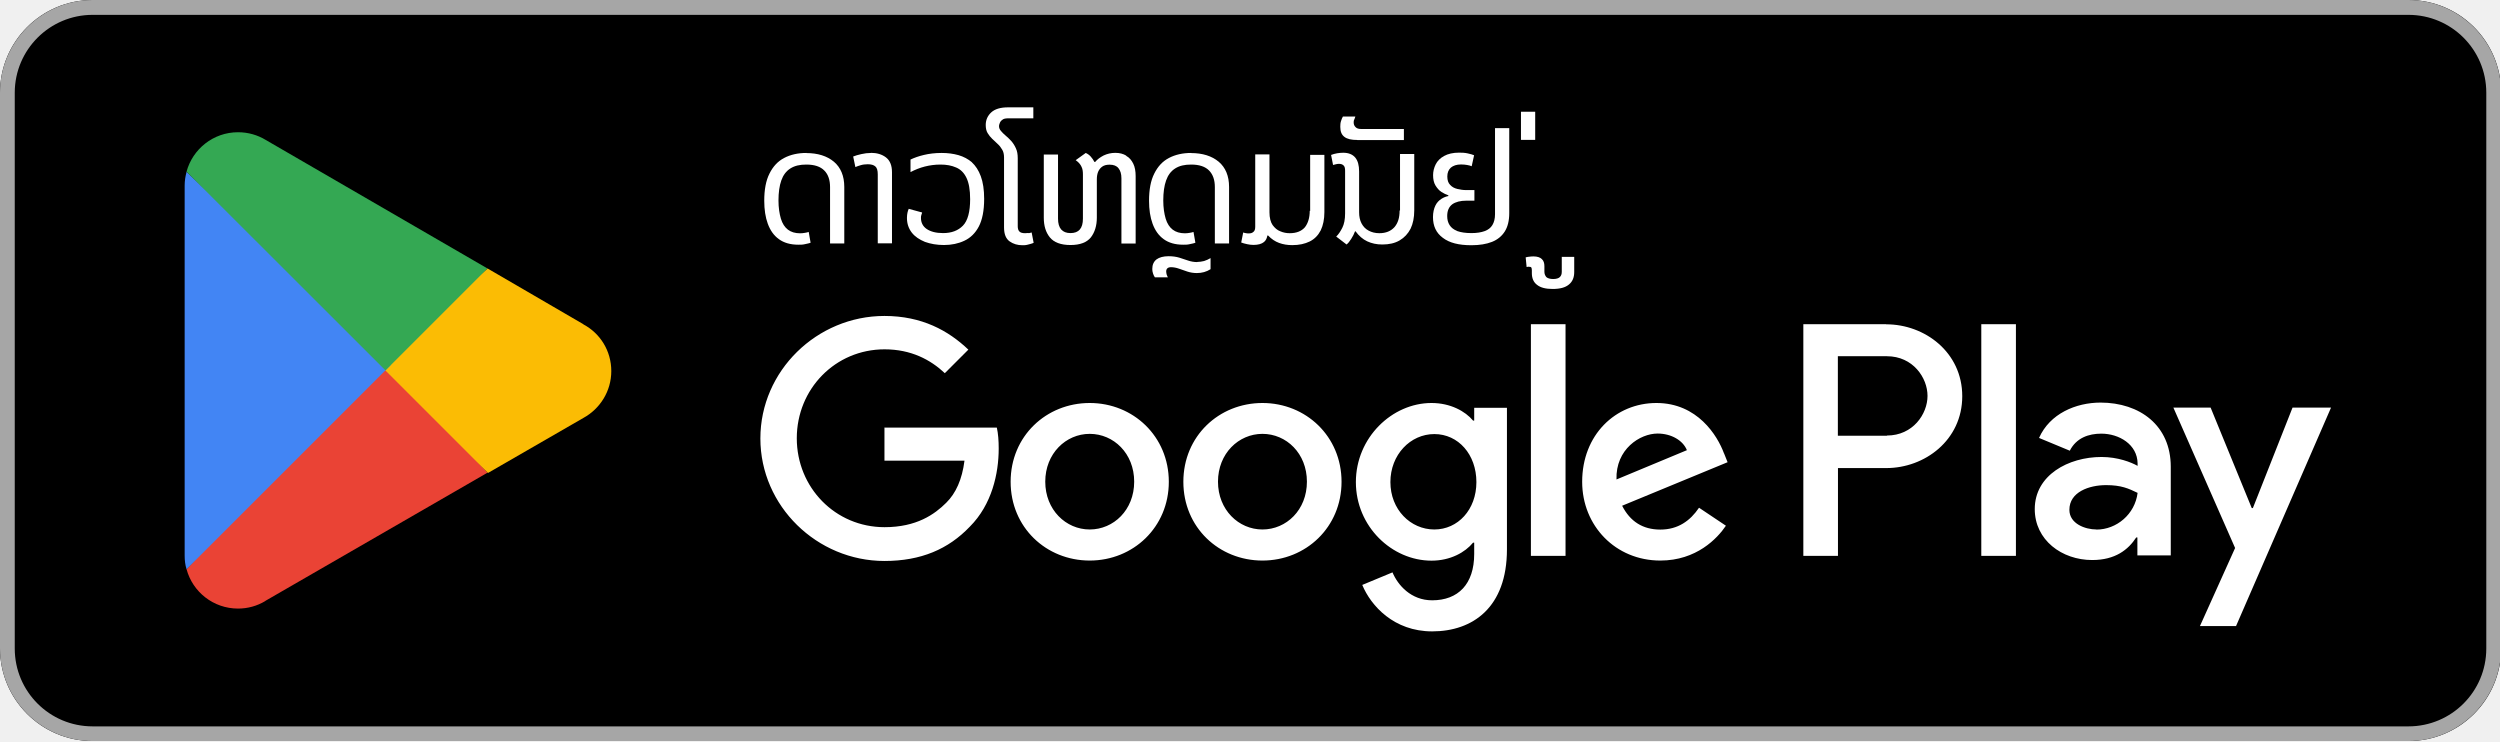
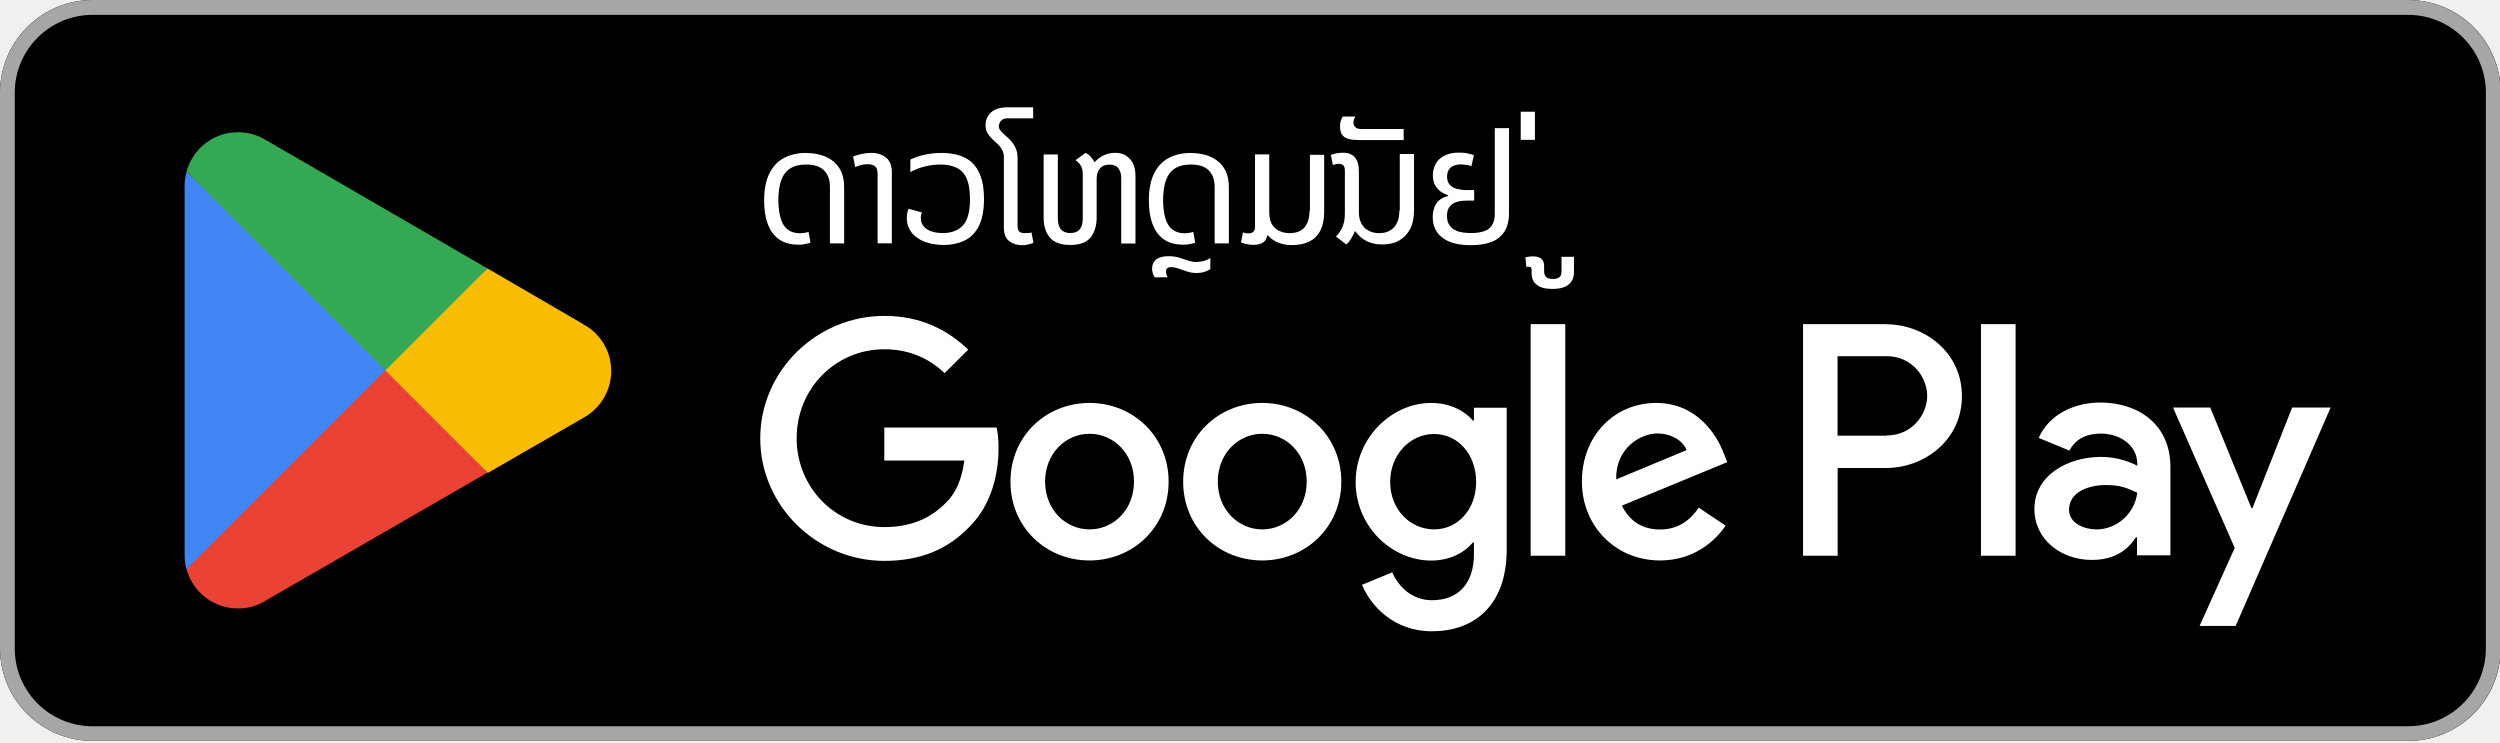
- <svg xmlns="http://www.w3.org/2000/svg" id="artwork" version="1.1" viewBox="0 0 238.96 70.87">
+ <svg xmlns="http://www.w3.org/2000/svg" id="artwork" version="1.1" viewBox="0 0 239 71">
  <defs>
    <style>
      .st0 {
        fill: #4285f4;
      }

      .st1 {
        fill: #a6a6a6;
      }

      .st2 {
        fill: #34a853;
      }

      .st3 {
        fill: #fbbc04;
      }

      .st4 {
        fill: #fff;
      }

      .st5 {
        fill: #ea4335;
      }
    </style>
  </defs>
  <g>
    <rect y="0" width="239.07" height="70.83" rx="8.85" ry="8.85" />
    <path class="st1" d="M230.21,1.42c4.11,0,7.44,3.33,7.44,7.44v53.13c0,4.11-3.33,7.44-7.44,7.44H8.85c-4.11,0-7.44-3.33-7.44-7.44V8.85C1.42,4.75,4.75,1.42,8.85,1.42h221.36M230.21,0H8.85C3.98,0,0,3.98,0,8.85v53.13c0,4.87,3.98,8.85,8.85,8.85h221.36c4.87,0,8.85-3.98,8.85-8.85V8.85C239.07,3.98,235.08,0,230.21,0h0Z" />
    <path class="st4" d="M120.67,38.52c-4.16,0-7.56,3.17-7.56,7.53s3.4,7.53,7.56,7.53,7.56-3.19,7.56-7.53-3.4-7.53-7.56-7.53ZM120.67,50.61c-2.28,0-4.25-1.88-4.25-4.57s1.97-4.57,4.25-4.57,4.25,1.86,4.25,4.57-1.97,4.57-4.25,4.57ZM104.16,38.52c-4.16,0-7.56,3.17-7.56,7.53s3.4,7.53,7.56,7.53,7.56-3.19,7.56-7.53-3.4-7.53-7.56-7.53ZM104.16,50.61c-2.28,0-4.25-1.88-4.25-4.57s1.97-4.57,4.25-4.57,4.25,1.86,4.25,4.57-1.97,4.57-4.25,4.57ZM84.54,40.84v3.19h7.65c-.23,1.81-.83,3.12-1.74,4.02-1.12,1.12-2.85,2.34-5.9,2.34-4.71,0-8.39-3.79-8.39-8.5s3.68-8.5,8.39-8.5c2.53,0,4.39.99,5.76,2.28l2.25-2.25c-1.91-1.82-4.44-3.22-8.02-3.22-6.45,0-11.86,5.24-11.86,11.71s5.42,11.71,11.86,11.71c3.49,0,6.11-1.13,8.16-3.28,2.11-2.11,2.76-5.08,2.76-7.47,0-.74-.05-1.43-.18-2h-10.75v-.02ZM164.78,43.32c-.62-1.68-2.53-4.8-6.45-4.8s-7.1,3.05-7.1,7.53c0,4.21,3.19,7.53,7.47,7.53,3.45,0,5.45-2.11,6.27-3.33l-2.57-1.72c-.85,1.26-2.02,2.09-3.7,2.09s-2.89-.78-3.65-2.28l10.08-4.16-.34-.85h-.02ZM154.51,45.83c-.09-2.9,2.25-4.39,3.93-4.39,1.31,0,2.43.66,2.8,1.59,0,0-6.73,2.8-6.73,2.8ZM146.33,53.13h3.31v-22.14h-3.31v22.14ZM140.91,40.2h-.11c-.74-.89-2.16-1.68-3.97-1.68-3.77,0-7.23,3.31-7.23,7.56s3.45,7.51,7.23,7.51c1.81,0,3.22-.8,3.97-1.72h.11v1.08c0,2.89-1.54,4.43-4.02,4.43-2.02,0-3.28-1.45-3.79-2.67l-2.89,1.2c.83,2,3.03,4.44,6.68,4.44,3.88,0,7.15-2.28,7.15-7.84v-13.53h-3.13s0,1.22,0,1.22ZM137.1,50.61c-2.28,0-4.2-1.91-4.2-4.53s1.91-4.59,4.2-4.59,4.02,1.95,4.02,4.59-1.77,4.53-4.02,4.53ZM180.29,30.99h-7.92v22.14h3.31v-8.39h4.62c3.67,0,7.26-2.66,7.26-6.87s-3.59-6.87-7.26-6.87h-.02ZM180.36,41.65h-4.69v-7.6h4.69c2.48,0,3.88,2.05,3.88,3.79s-1.4,3.79-3.88,3.79h0v.02ZM200.8,38.48c-2.39,0-4.87,1.06-5.9,3.38l2.94,1.22c.62-1.22,1.79-1.63,3.01-1.63,1.7,0,3.45,1.03,3.47,2.85v.23c-.6-.34-1.88-.85-3.45-.85-3.17,0-6.38,1.74-6.38,4.98,0,2.96,2.59,4.87,5.49,4.87,2.21,0,3.45-.99,4.21-2.16h.11v1.72h3.19v-8.48c0-3.93-2.94-6.13-6.73-6.13,0,0,.04,0,.04,0ZM200.39,50.61c-1.08,0-2.59-.55-2.59-1.88,0-1.7,1.88-2.36,3.51-2.36,1.45,0,2.14.32,3.01.74-.25,2.05-2.02,3.51-3.93,3.51h0v-.02ZM219.13,38.96l-3.79,9.6h-.11l-3.93-9.6h-3.56l5.9,13.42-3.36,7.46h3.45l9.08-20.88s-3.68,0-3.68,0ZM189.38,53.13h3.31v-22.14h-3.31v22.14Z" />
    <g>
      <path class="st5" d="M36.69,34.39l-18.86,20.01h0c.58,2.18,2.57,3.77,4.92,3.77.94,0,1.82-.25,2.59-.71l.05-.04,21.21-12.24-9.93-10.82h.02v.02Z" />
      <path class="st3" d="M55.76,30.99h0l-9.16-5.33-10.32,9.19,10.36,10.36,9.12-5.26c1.59-.87,2.67-2.55,2.67-4.48s-1.06-3.61-2.66-4.46h0l-.02-.02Z" />
      <path class="st0" d="M17.83,16.43c-.11.43-.18.85-.18,1.31v35.36c0,.46.05.89.18,1.31l19.5-19.5s-19.5-18.49-19.5-18.49Z" />
      <path class="st2" d="M36.83,35.42l9.76-9.76-21.2-12.29c-.76-.46-1.66-.73-2.64-.73-2.36,0-4.34,1.61-4.92,3.77h0l19,18.98h0v.02Z" />
    </g>
  </g>
  <g>
    <path class="st4" d="M77.08,14.62c-.81,0-1.52.16-2.13.48s-1.06.81-1.4,1.49c-.34.67-.5,1.54-.5,2.6,0,.83.11,1.58.34,2.2s.57,1.12,1.06,1.47c.48.35,1.1.53,1.86.53.21,0,.43,0,.62-.05s.39-.07.55-.14l-.18-1.03c-.12.04-.25.07-.39.09-.14.02-.27.04-.43.04-.48,0-.87-.12-1.17-.35-.3-.23-.53-.58-.67-1.05-.14-.48-.23-1.05-.23-1.74,0-.76.09-1.4.27-1.91s.46-.89.87-1.15.9-.37,1.52-.37c.78,0,1.35.19,1.72.57.37.37.55.9.55,1.58v5.39h1.36v-5.4c0-1.05-.34-1.86-.99-2.41-.66-.55-1.54-.83-2.66-.83l.02.02Z" />
    <path class="st4" d="M83.25,14.62c-.3,0-.62.04-.92.11-.3.07-.57.14-.78.23l.21,1.01c.14-.07.32-.12.51-.18s.43-.09.67-.09c.34,0,.57.07.73.21s.23.39.23.76v6.59h1.36v-6.79c0-.66-.19-1.12-.57-1.42-.39-.3-.87-.44-1.45-.44Z" />
    <path class="st4" d="M92.91,15.52c-.37-.32-.81-.55-1.29-.69-.5-.14-1.03-.21-1.61-.21-.64,0-1.2.07-1.7.19-.51.12-.92.27-1.28.44v1.2c.44-.23.89-.41,1.36-.53s.97-.19,1.51-.19c.57,0,1.06.09,1.49.28.43.18.76.51.99.99.23.48.35,1.15.35,2.04,0,1.2-.23,2.06-.69,2.53s-1.08.71-1.9.71c-.67,0-1.19-.14-1.56-.39s-.55-.62-.55-1.05c0-.11,0-.21.04-.3s.05-.16.07-.23l-1.28-.35c-.05.11-.09.23-.12.37s-.05.3-.05.5c0,.55.16,1.01.46,1.4.3.39.73.67,1.26.89.53.19,1.13.3,1.82.3.73,0,1.38-.14,1.95-.41.58-.27,1.05-.73,1.38-1.36s.51-1.52.51-2.64c0-.87-.11-1.59-.32-2.16s-.5-1.01-.87-1.35l.02.02Z" />
    <path class="st4" d="M98.29,22.27c-.11,0-.19.02-.3.02-.27,0-.44-.05-.55-.16s-.16-.28-.16-.5v-6.5c0-.37-.05-.69-.18-.96-.12-.27-.27-.5-.44-.69-.18-.19-.35-.37-.55-.53-.18-.16-.34-.3-.44-.44-.12-.14-.18-.28-.18-.46,0-.07.02-.16.07-.28.04-.12.12-.23.25-.32.12-.11.32-.14.57-.14h2.39v-1.05h-2.41c-.73,0-1.26.16-1.61.48s-.53.73-.53,1.2c0,.3.05.57.18.78s.27.39.44.55.34.32.51.48c.18.16.32.34.44.55.12.19.18.44.18.74v6.7c0,.64.18,1.08.53,1.33s.76.37,1.22.37c.14,0,.32,0,.5-.05s.39-.09.58-.18l-.19-.99s-.18.05-.27.07l-.05-.02Z" />
    <path class="st4" d="M107.66,14.88c-.3-.18-.64-.27-1.05-.27s-.78.09-1.12.25c-.34.18-.6.37-.81.62h-.07c-.09-.18-.21-.35-.35-.51-.14-.16-.3-.27-.48-.35l-.96.69c.27.19.46.41.55.62.11.21.14.46.14.74v4.23c0,.92-.39,1.38-1.19,1.38-.39,0-.69-.12-.89-.35s-.3-.58-.3-1.03v-6.13h-1.36v6.04c0,.78.19,1.4.58,1.88s1.05.73,1.97.73,1.56-.25,1.95-.73c.37-.48.57-1.12.57-1.88v-3.67c0-.27.04-.51.12-.71.09-.21.21-.37.39-.5s.41-.19.71-.19c.39,0,.67.11.85.34.18.23.28.53.28.96v6.24h1.36v-6.45c0-.46-.07-.87-.23-1.19s-.37-.58-.67-.74v-.02Z" />
    <path class="st4" d="M114.43,25.05c-.3,0-.58-.05-.85-.14s-.55-.19-.85-.28c-.3-.09-.64-.14-1.03-.14-.5,0-.89.11-1.15.3-.27.21-.41.51-.41.92,0,.14.02.28.07.43.04.14.11.27.18.37h1.24s-.09-.18-.12-.28c-.02-.11-.04-.19-.04-.28,0-.27.16-.41.46-.41.25,0,.5.05.76.14s.53.18.81.28c.28.09.58.14.9.14.48,0,.92-.12,1.31-.37v-1.06c-.19.12-.41.21-.62.28-.23.05-.44.09-.66.09l-.02.02Z" />
    <path class="st4" d="M113.86,14.62c-.81,0-1.52.16-2.13.48s-1.06.81-1.4,1.49c-.34.67-.5,1.54-.5,2.6,0,.83.11,1.58.34,2.2s.57,1.12,1.06,1.47c.48.35,1.1.53,1.86.53.21,0,.43,0,.62-.05s.39-.07.55-.14l-.18-1.03c-.12.04-.25.07-.39.09-.14.02-.27.04-.43.04-.48,0-.87-.12-1.17-.35-.3-.23-.53-.58-.67-1.05-.14-.48-.23-1.05-.23-1.74,0-.76.09-1.4.27-1.91s.46-.89.87-1.15.9-.37,1.52-.37c.78,0,1.35.19,1.72.57s.55.9.55,1.58v5.39h1.36v-5.4c0-1.05-.34-1.86-.99-2.41-.66-.55-1.54-.83-2.66-.83l.02.02Z" />
    <path class="st4" d="M125.19,20.14c0,.67-.16,1.19-.46,1.58-.32.37-.8.57-1.45.57-.3,0-.6-.05-.9-.18-.3-.11-.53-.32-.74-.6-.19-.28-.3-.69-.3-1.22v-5.53h-1.36v6.91c0,.23-.05.41-.18.5-.12.11-.27.14-.44.14-.07,0-.16,0-.25-.02-.09,0-.18-.04-.28-.07l-.19.96c.18.07.35.11.57.16.19.04.39.07.6.07.44,0,.78-.09,1.01-.28.19-.16.28-.37.32-.62h.07c.32.34.67.57,1.05.71s.8.21,1.26.21c.66,0,1.2-.12,1.67-.35.46-.23.8-.58,1.05-1.06.23-.48.35-1.06.35-1.75v-5.47h-1.36v5.39-.02Z" />
    <path class="st4" d="M129.76,13.39h4.43v-1.06h-4.07c-.25,0-.43-.05-.55-.18-.11-.11-.18-.25-.18-.43,0-.09,0-.19.05-.28s.07-.19.11-.3h-1.19c-.07.11-.12.25-.18.43s-.07.35-.07.55c0,.44.12.76.39.96.27.21.67.3,1.24.3l.02.02Z" />
    <path class="st4" d="M133.78,20.14c0,.67-.16,1.19-.5,1.58-.34.37-.81.57-1.44.57-.39,0-.74-.09-1.03-.25-.3-.16-.51-.39-.67-.69s-.23-.66-.23-1.06v-3.9c0-.58-.12-1.03-.37-1.33s-.64-.46-1.15-.46c-.18,0-.39.02-.58.05-.21.04-.41.09-.58.16l.19.96s.18-.04.27-.07c.09-.02.19-.04.28-.04.21,0,.35.05.46.16s.14.27.14.51v4.07c0,.57-.09,1.03-.27,1.38s-.37.64-.58.83l.99.76c.14-.11.3-.3.44-.53.16-.25.28-.48.37-.73h.05c.32.44.69.76,1.12.96s.9.3,1.44.3c.64,0,1.19-.12,1.65-.39s.8-.64,1.05-1.12c.23-.48.35-1.06.35-1.75v-5.39h-1.36v5.39l-.04.02Z" />
    <path class="st4" d="M142.9,20.48c0,.43-.09.76-.25,1.03s-.41.46-.74.58-.74.19-1.26.19c-.57,0-1.01-.07-1.35-.19-.34-.14-.58-.32-.74-.57s-.23-.53-.23-.87c0-.51.16-.87.48-1.12.32-.23.78-.35,1.36-.35h.76v-1.01h-.76c-.3,0-.58-.04-.87-.11s-.51-.19-.69-.39c-.18-.18-.27-.44-.27-.8s.11-.64.34-.85c.23-.19.55-.3.97-.3.21,0,.41.02.58.05s.34.07.44.12l.23-1.05c-.16-.07-.35-.12-.62-.18s-.53-.07-.81-.07c-.58,0-1.06.11-1.44.32s-.64.48-.8.8-.25.67-.25,1.03c0,.39.07.73.23.99s.35.48.57.62c.23.14.44.25.66.32v.07c-.21.04-.44.12-.67.27s-.43.35-.57.64-.23.66-.23,1.1c0,.85.3,1.51.94,1.98.62.48,1.52.71,2.73.71.78,0,1.44-.11,1.97-.32s.94-.55,1.22-.99.43-1.03.43-1.75v-8.13h-1.36v8.29-.07Z" />
    <path class="st4" d="M149.28,24.56v1.42c0,.21-.05.37-.18.5-.12.12-.34.19-.64.19s-.53-.07-.66-.19c-.11-.14-.18-.3-.18-.5v-.53c0-.3-.07-.53-.25-.69-.16-.16-.43-.25-.78-.25-.11,0-.23,0-.35.02-.14,0-.27.04-.41.07l.09.92s.07,0,.12-.02.07,0,.12,0c.11,0,.18.02.21.07s.05.14.05.27v.27c0,.48.16.87.5,1.12.34.27.83.39,1.49.39.71,0,1.22-.14,1.56-.43.34-.28.5-.67.5-1.19v-1.45h-1.2v.02Z" />
    <rect class="st4" x="145.38" y="10.68" width="1.36" height="2.69" />
  </g>
</svg>
